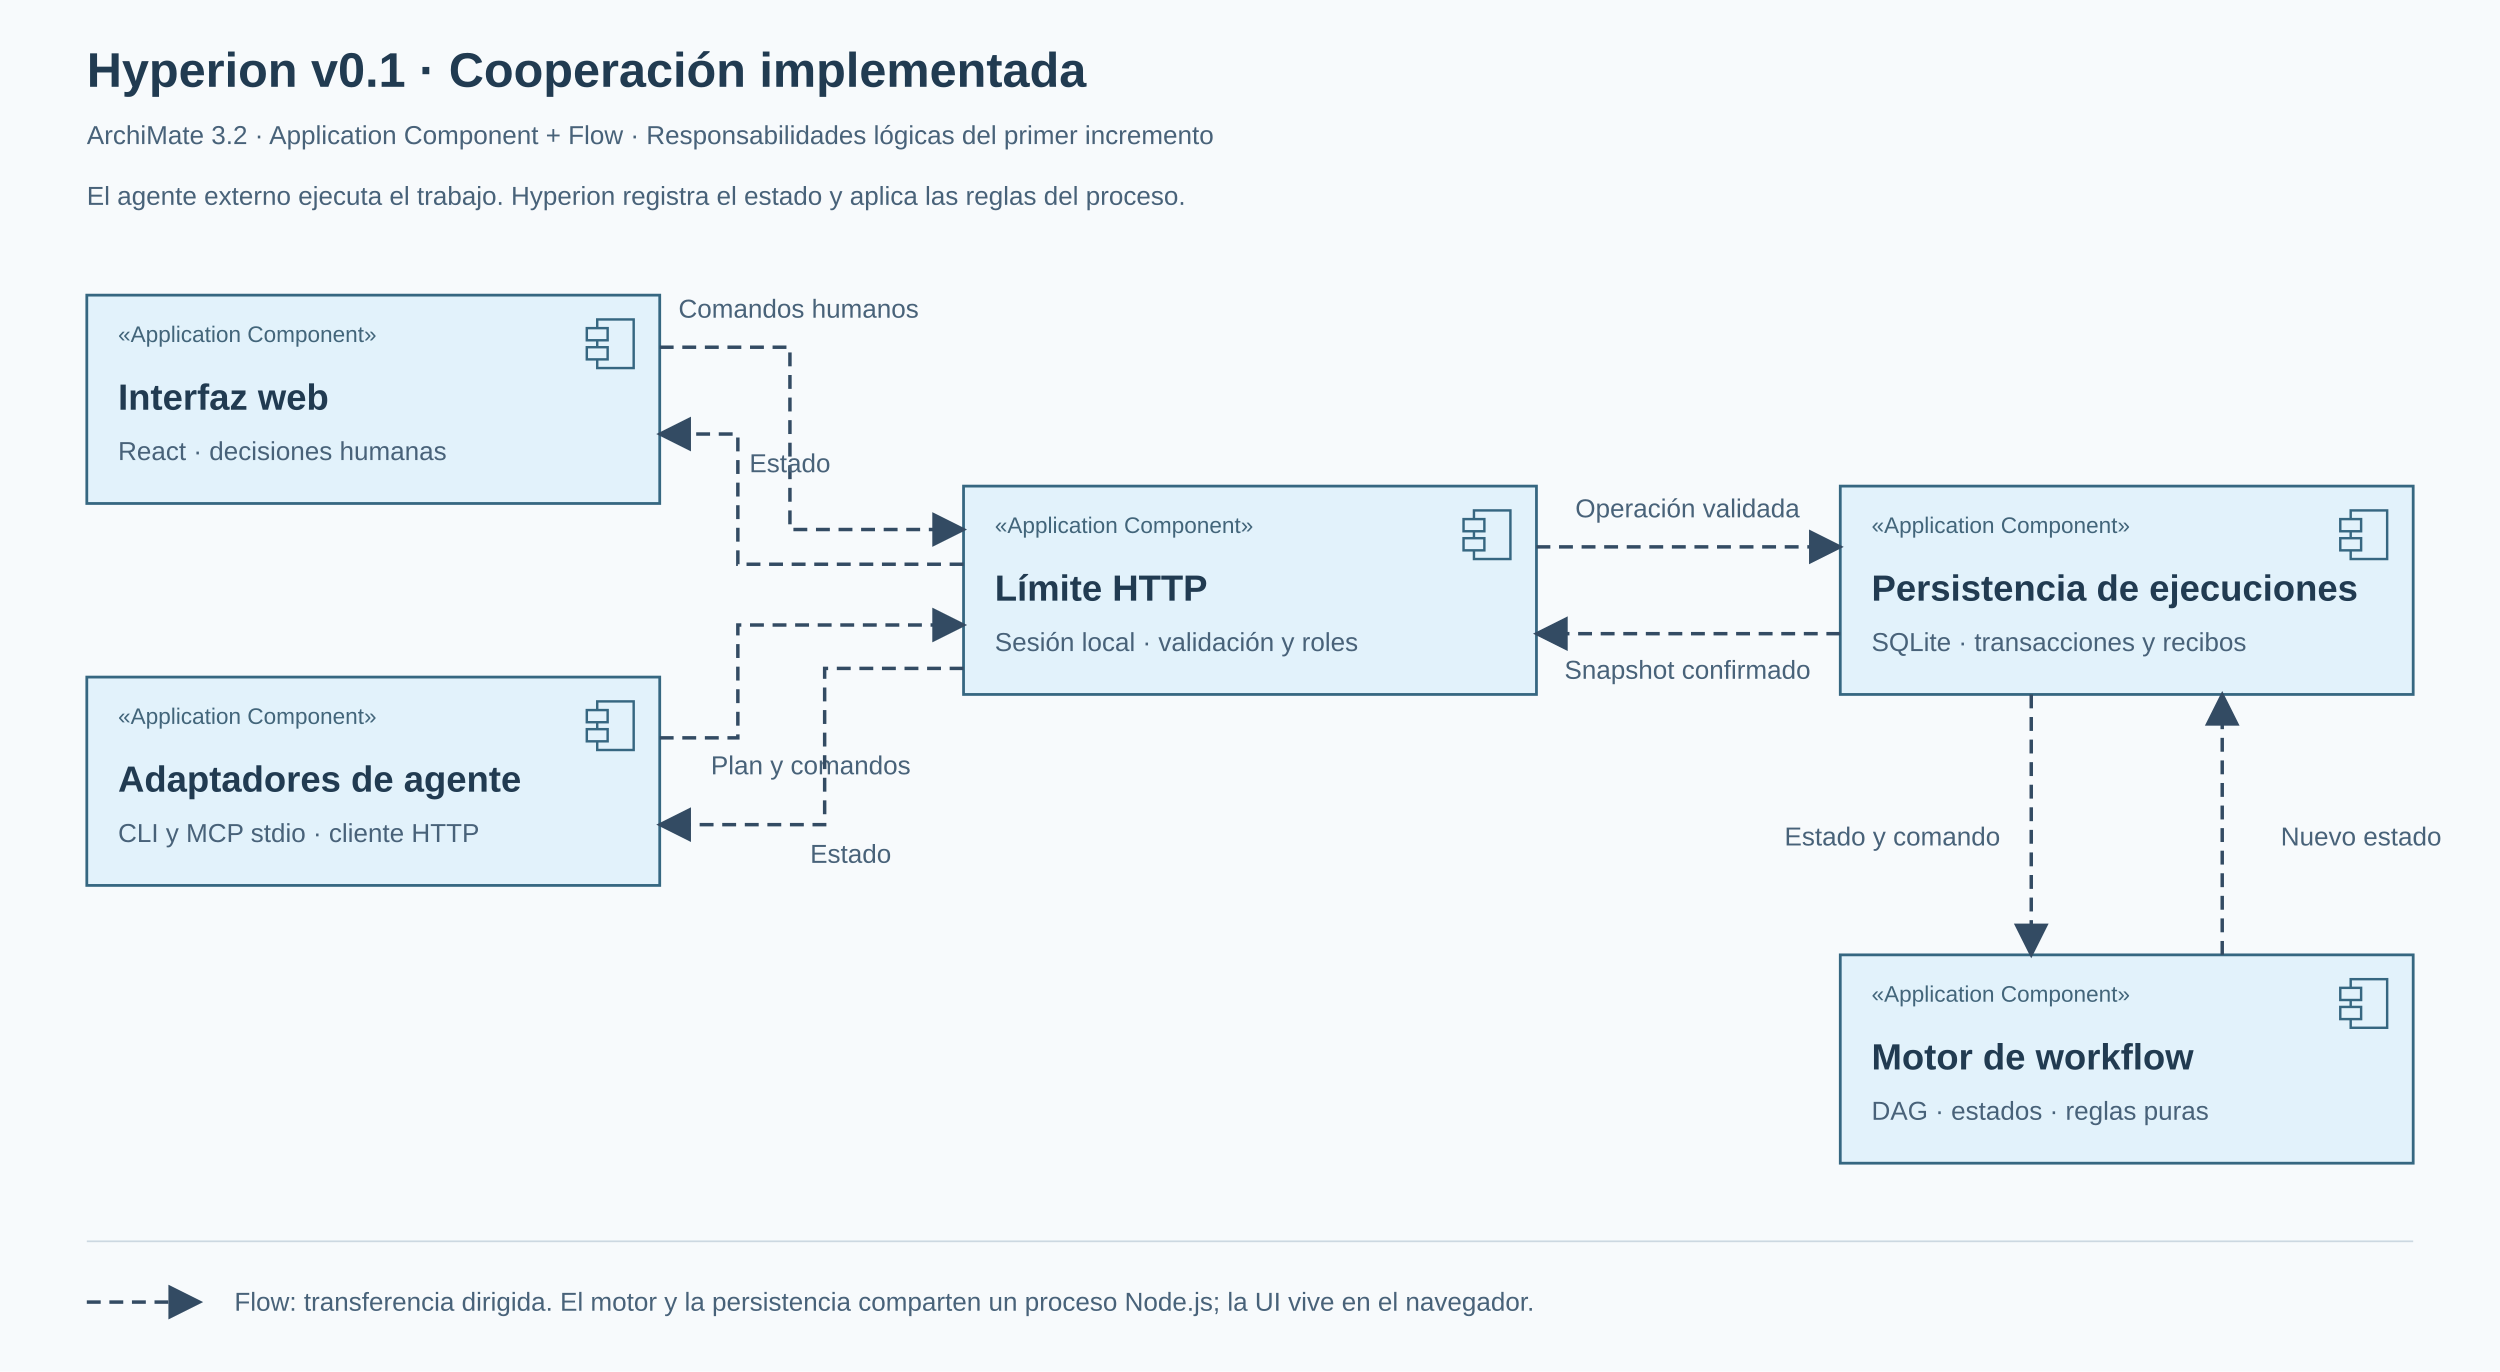
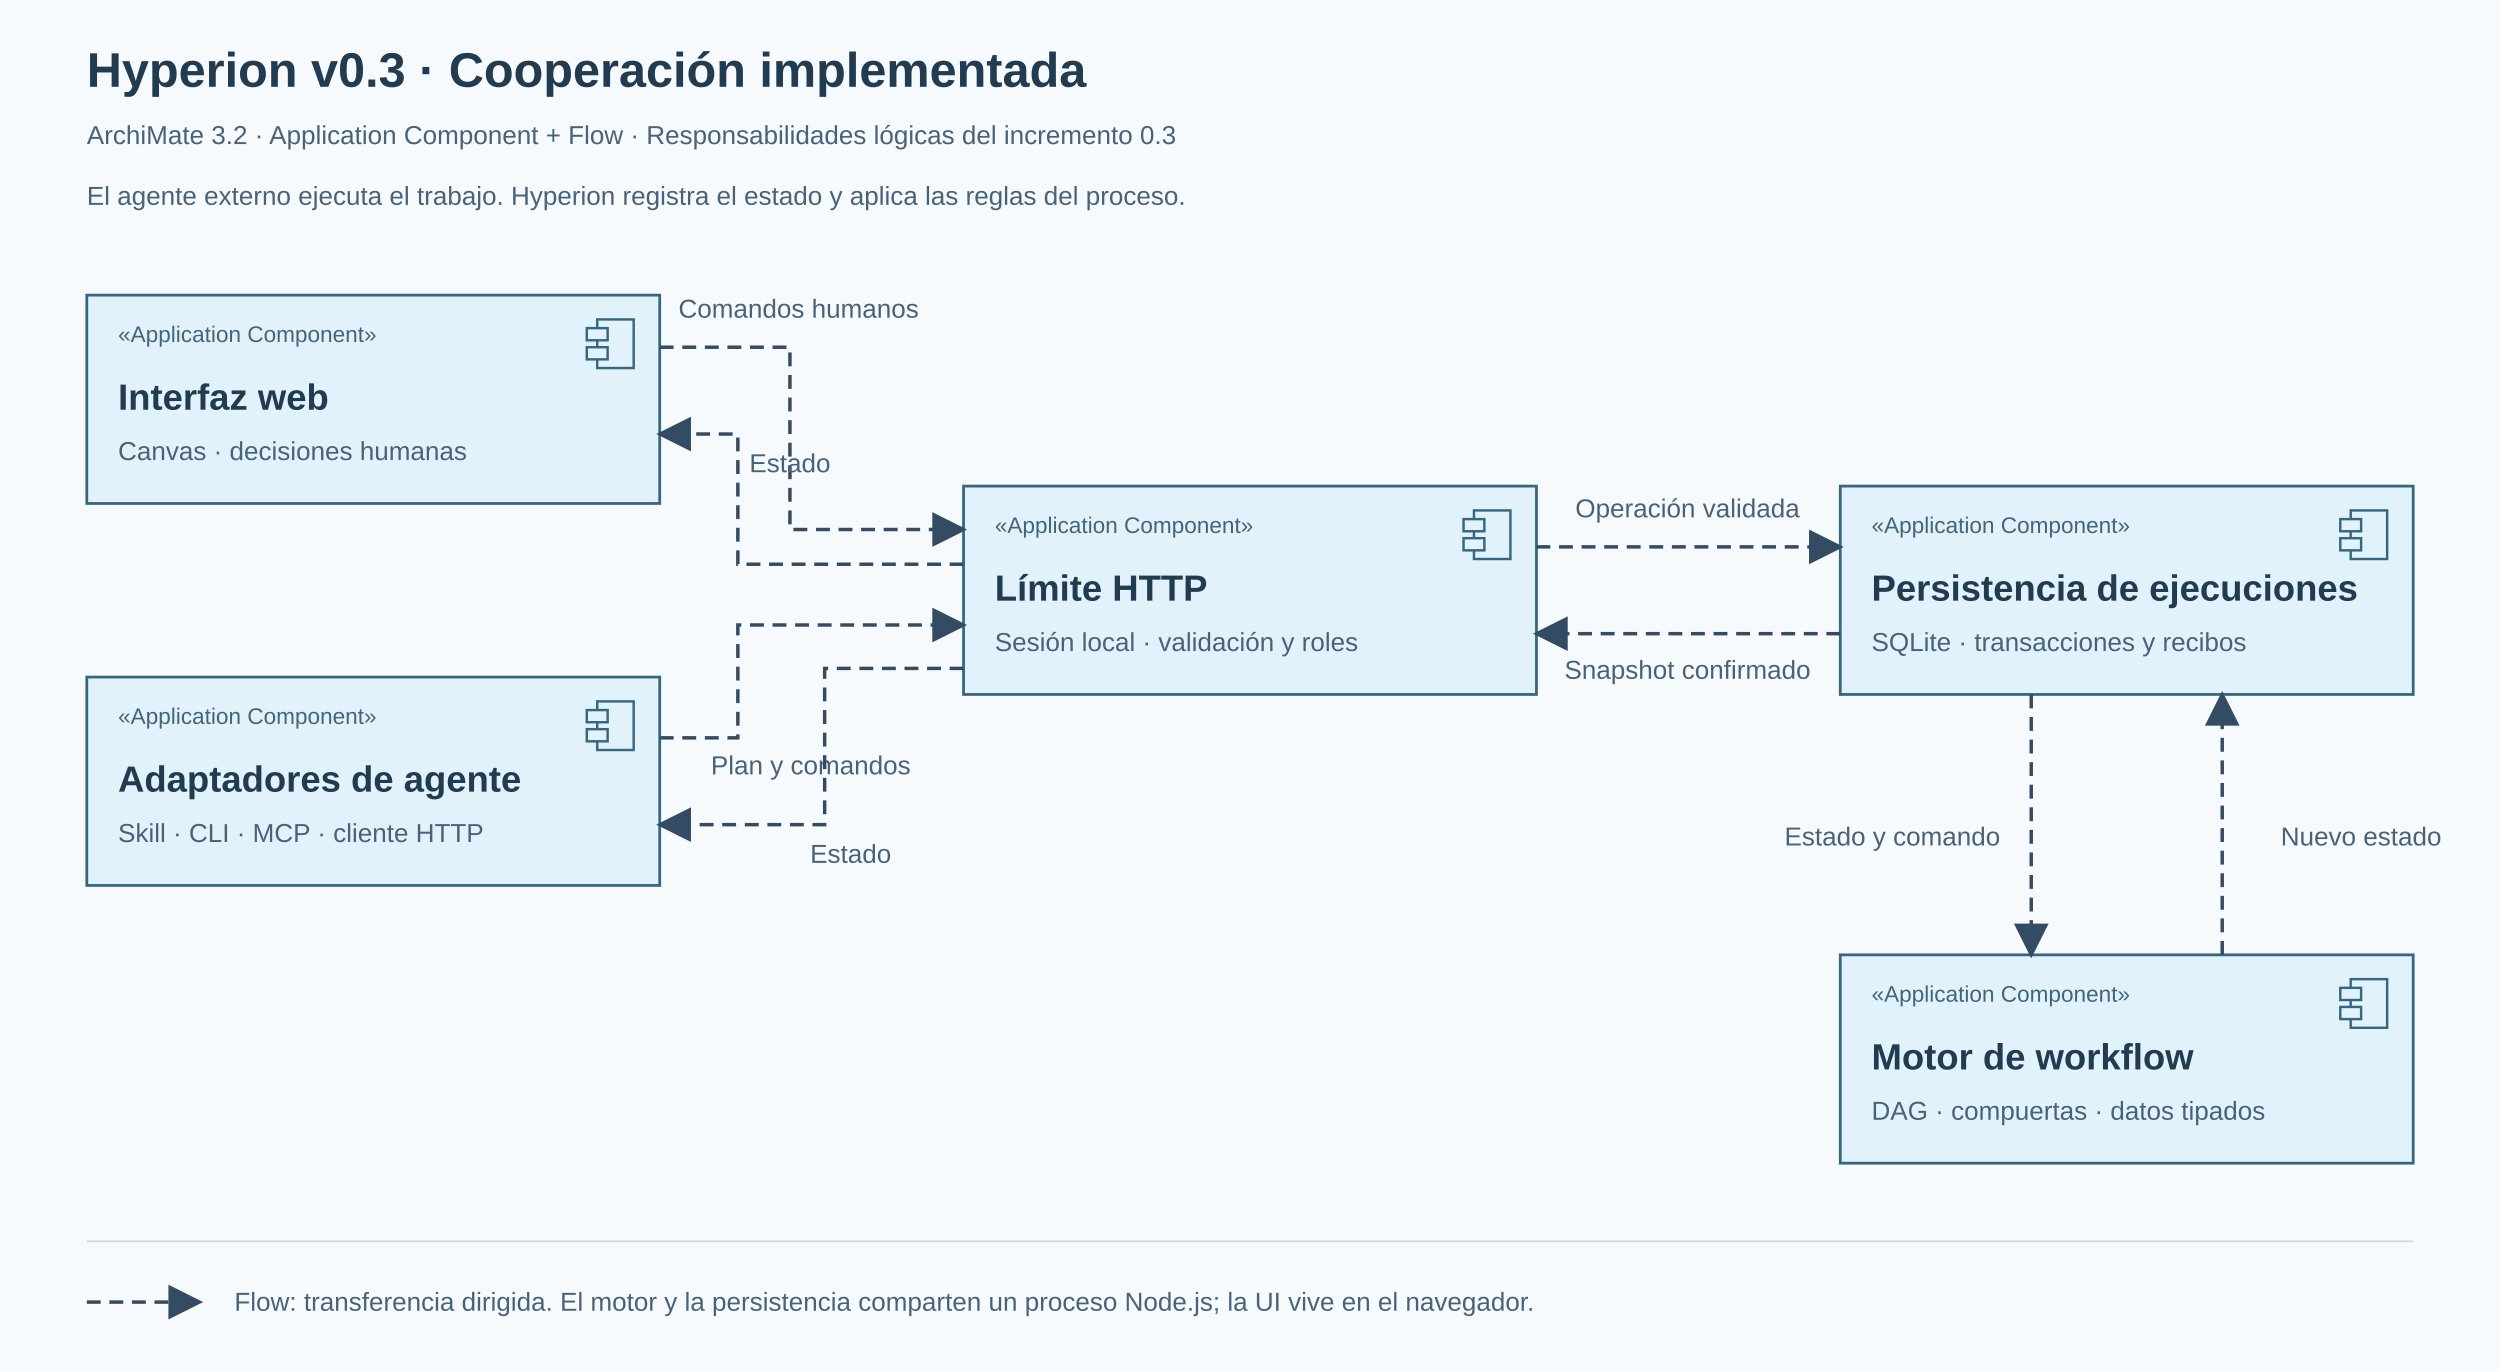
<svg xmlns="http://www.w3.org/2000/svg" width="1440" height="790" viewBox="0 0 1440 790" role="img" aria-labelledby="title desc">
  <defs>
    <marker id="flow" markerWidth="10" markerHeight="10" refX="9" refY="5" orient="auto">
      <path d="M0 0 L10 5 L0 10 Z" fill="#334b63" />
    </marker>
  </defs>
  <style>text{font-family:Arial,sans-serif;fill:#213b51}.title{font-size:28px;font-weight:700}.note{font-size:15px;fill:#486279}.type{font-size:13px;fill:#42657a}.name{font-size:21px;font-weight:700}.edge{fill:none;stroke:#334b63;stroke-width:2;stroke-dasharray:8 5;marker-end:url(#flow)}</style>
  <rect width="1440" height="790" fill="#f7fafc" />
-   <text x="50" y="50" class="title">Hyperion v0.1 · Cooperación implementada</text>
-   <text x="50" y="83" class="note">ArchiMate 3.2 · Application Component + Flow · Responsabilidades lógicas del primer incremento</text>
+   <text x="50" y="50" class="title">Hyperion v0.3 · Cooperación implementada</text>
+   <text x="50" y="83" class="note">ArchiMate 3.2 · Application Component + Flow · Responsabilidades lógicas del incremento 0.3</text>
  <text x="50" y="118" class="note">El agente externo ejecuta el trabajo. Hyperion registra el estado y aplica las reglas del proceso.</text>
  <g id="I1" data-archimate-type="ApplicationComponent">
    <rect x="50" y="170" width="330" height="120" fill="#e2f2fb" stroke="#366781" stroke-width="1.6" />
    <text x="68" y="197" class="type">«Application Component»</text>
    <text x="68" y="236" class="name">Interfaz web</text>
-     <text x="68" y="265" class="note">React · decisiones humanas</text>
+     <text x="68" y="265" class="note">Canvas · decisiones humanas</text>
    <g fill="#e2f2fb" stroke="#366781" stroke-width="1.4">
      <rect x="344" y="184" width="21" height="28" />
      <rect x="338" y="189" width="12" height="7" />
      <rect x="338" y="200" width="12" height="7" />
    </g>
  </g>
  <g id="I2" data-archimate-type="ApplicationComponent">
    <rect x="50" y="390" width="330" height="120" fill="#e2f2fb" stroke="#366781" stroke-width="1.6" />
    <text x="68" y="417" class="type">«Application Component»</text>
    <text x="68" y="456" class="name">Adaptadores de agente</text>
-     <text x="68" y="485" class="note">CLI y MCP stdio · cliente HTTP</text>
+     <text x="68" y="485" class="note">Skill · CLI · MCP · cliente HTTP</text>
    <g fill="#e2f2fb" stroke="#366781" stroke-width="1.4">
      <rect x="344" y="404" width="21" height="28" />
      <rect x="338" y="409" width="12" height="7" />
      <rect x="338" y="420" width="12" height="7" />
    </g>
  </g>
  <g id="I3" data-archimate-type="ApplicationComponent">
    <rect x="555" y="280" width="330" height="120" fill="#e2f2fb" stroke="#366781" stroke-width="1.6" />
    <text x="573" y="307" class="type">«Application Component»</text>
    <text x="573" y="346" class="name">Límite HTTP</text>
    <text x="573" y="375" class="note">Sesión local · validación y roles</text>
    <g fill="#e2f2fb" stroke="#366781" stroke-width="1.4">
      <rect x="849" y="294" width="21" height="28" />
      <rect x="843" y="299" width="12" height="7" />
      <rect x="843" y="310" width="12" height="7" />
    </g>
  </g>
  <g id="I4" data-archimate-type="ApplicationComponent">
    <rect x="1060" y="280" width="330" height="120" fill="#e2f2fb" stroke="#366781" stroke-width="1.6" />
    <text x="1078" y="307" class="type">«Application Component»</text>
    <text x="1078" y="346" class="name">Persistencia de ejecuciones</text>
    <text x="1078" y="375" class="note">SQLite · transacciones y recibos</text>
    <g fill="#e2f2fb" stroke="#366781" stroke-width="1.4">
      <rect x="1354" y="294" width="21" height="28" />
      <rect x="1348" y="299" width="12" height="7" />
      <rect x="1348" y="310" width="12" height="7" />
    </g>
  </g>
  <g id="I5" data-archimate-type="ApplicationComponent">
    <rect x="1060" y="550" width="330" height="120" fill="#e2f2fb" stroke="#366781" stroke-width="1.6" />
    <text x="1078" y="577" class="type">«Application Component»</text>
    <text x="1078" y="616" class="name">Motor de workflow</text>
-     <text x="1078" y="645" class="note">DAG · estados · reglas puras</text>
+     <text x="1078" y="645" class="note">DAG · compuertas · datos tipados</text>
    <g fill="#e2f2fb" stroke="#366781" stroke-width="1.4">
      <rect x="1354" y="564" width="21" height="28" />
      <rect x="1348" y="569" width="12" height="7" />
      <rect x="1348" y="580" width="12" height="7" />
    </g>
  </g>
  <g id="IF1" data-archimate-type="Flow" data-source="I1" data-target="I3">
    <path class="edge" d="M380 200 H455 V305 H555" />
    <text x="460" y="183" class="note" text-anchor="middle">Comandos humanos</text>
  </g>
  <g id="IF2" data-archimate-type="Flow" data-source="I3" data-target="I1">
    <path class="edge" d="M555 325 H425 V250 H380" />
    <text x="455" y="272" class="note" text-anchor="middle">Estado</text>
  </g>
  <g id="IF3" data-archimate-type="Flow" data-source="I2" data-target="I3">
    <path class="edge" d="M380 425 H425 V360 H555" />
    <text x="467" y="446" class="note" text-anchor="middle">Plan y comandos</text>
  </g>
  <g id="IF4" data-archimate-type="Flow" data-source="I3" data-target="I2">
    <path class="edge" d="M555 385 H475 V475 H380" />
    <text x="490" y="497" class="note" text-anchor="middle">Estado</text>
  </g>
  <g id="IF5" data-archimate-type="Flow" data-source="I3" data-target="I4">
    <path class="edge" d="M885 315 H1060" />
    <text x="972" y="298" class="note" text-anchor="middle">Operación validada</text>
  </g>
  <g id="IF6" data-archimate-type="Flow" data-source="I4" data-target="I3">
    <path class="edge" d="M1060 365 H885" />
    <text x="972" y="391" class="note" text-anchor="middle">Snapshot confirmado</text>
  </g>
  <g id="IF7" data-archimate-type="Flow" data-source="I4" data-target="I5">
    <path class="edge" d="M1170 400 V550" />
    <text x="1090" y="487" class="note" text-anchor="middle">Estado y comando</text>
  </g>
  <g id="IF8" data-archimate-type="Flow" data-source="I5" data-target="I4">
    <path class="edge" d="M1280 550 V400" />
    <text x="1360" y="487" class="note" text-anchor="middle">Nuevo estado</text>
  </g>
  <path d="M50 715 H1390" stroke="#ccd8e1" />
  <path class="edge" d="M50 750 H115" />
  <text x="135" y="755" class="note">Flow: transferencia dirigida. El motor y la persistencia comparten un proceso Node.js; la UI vive en el navegador.</text>
</svg>
